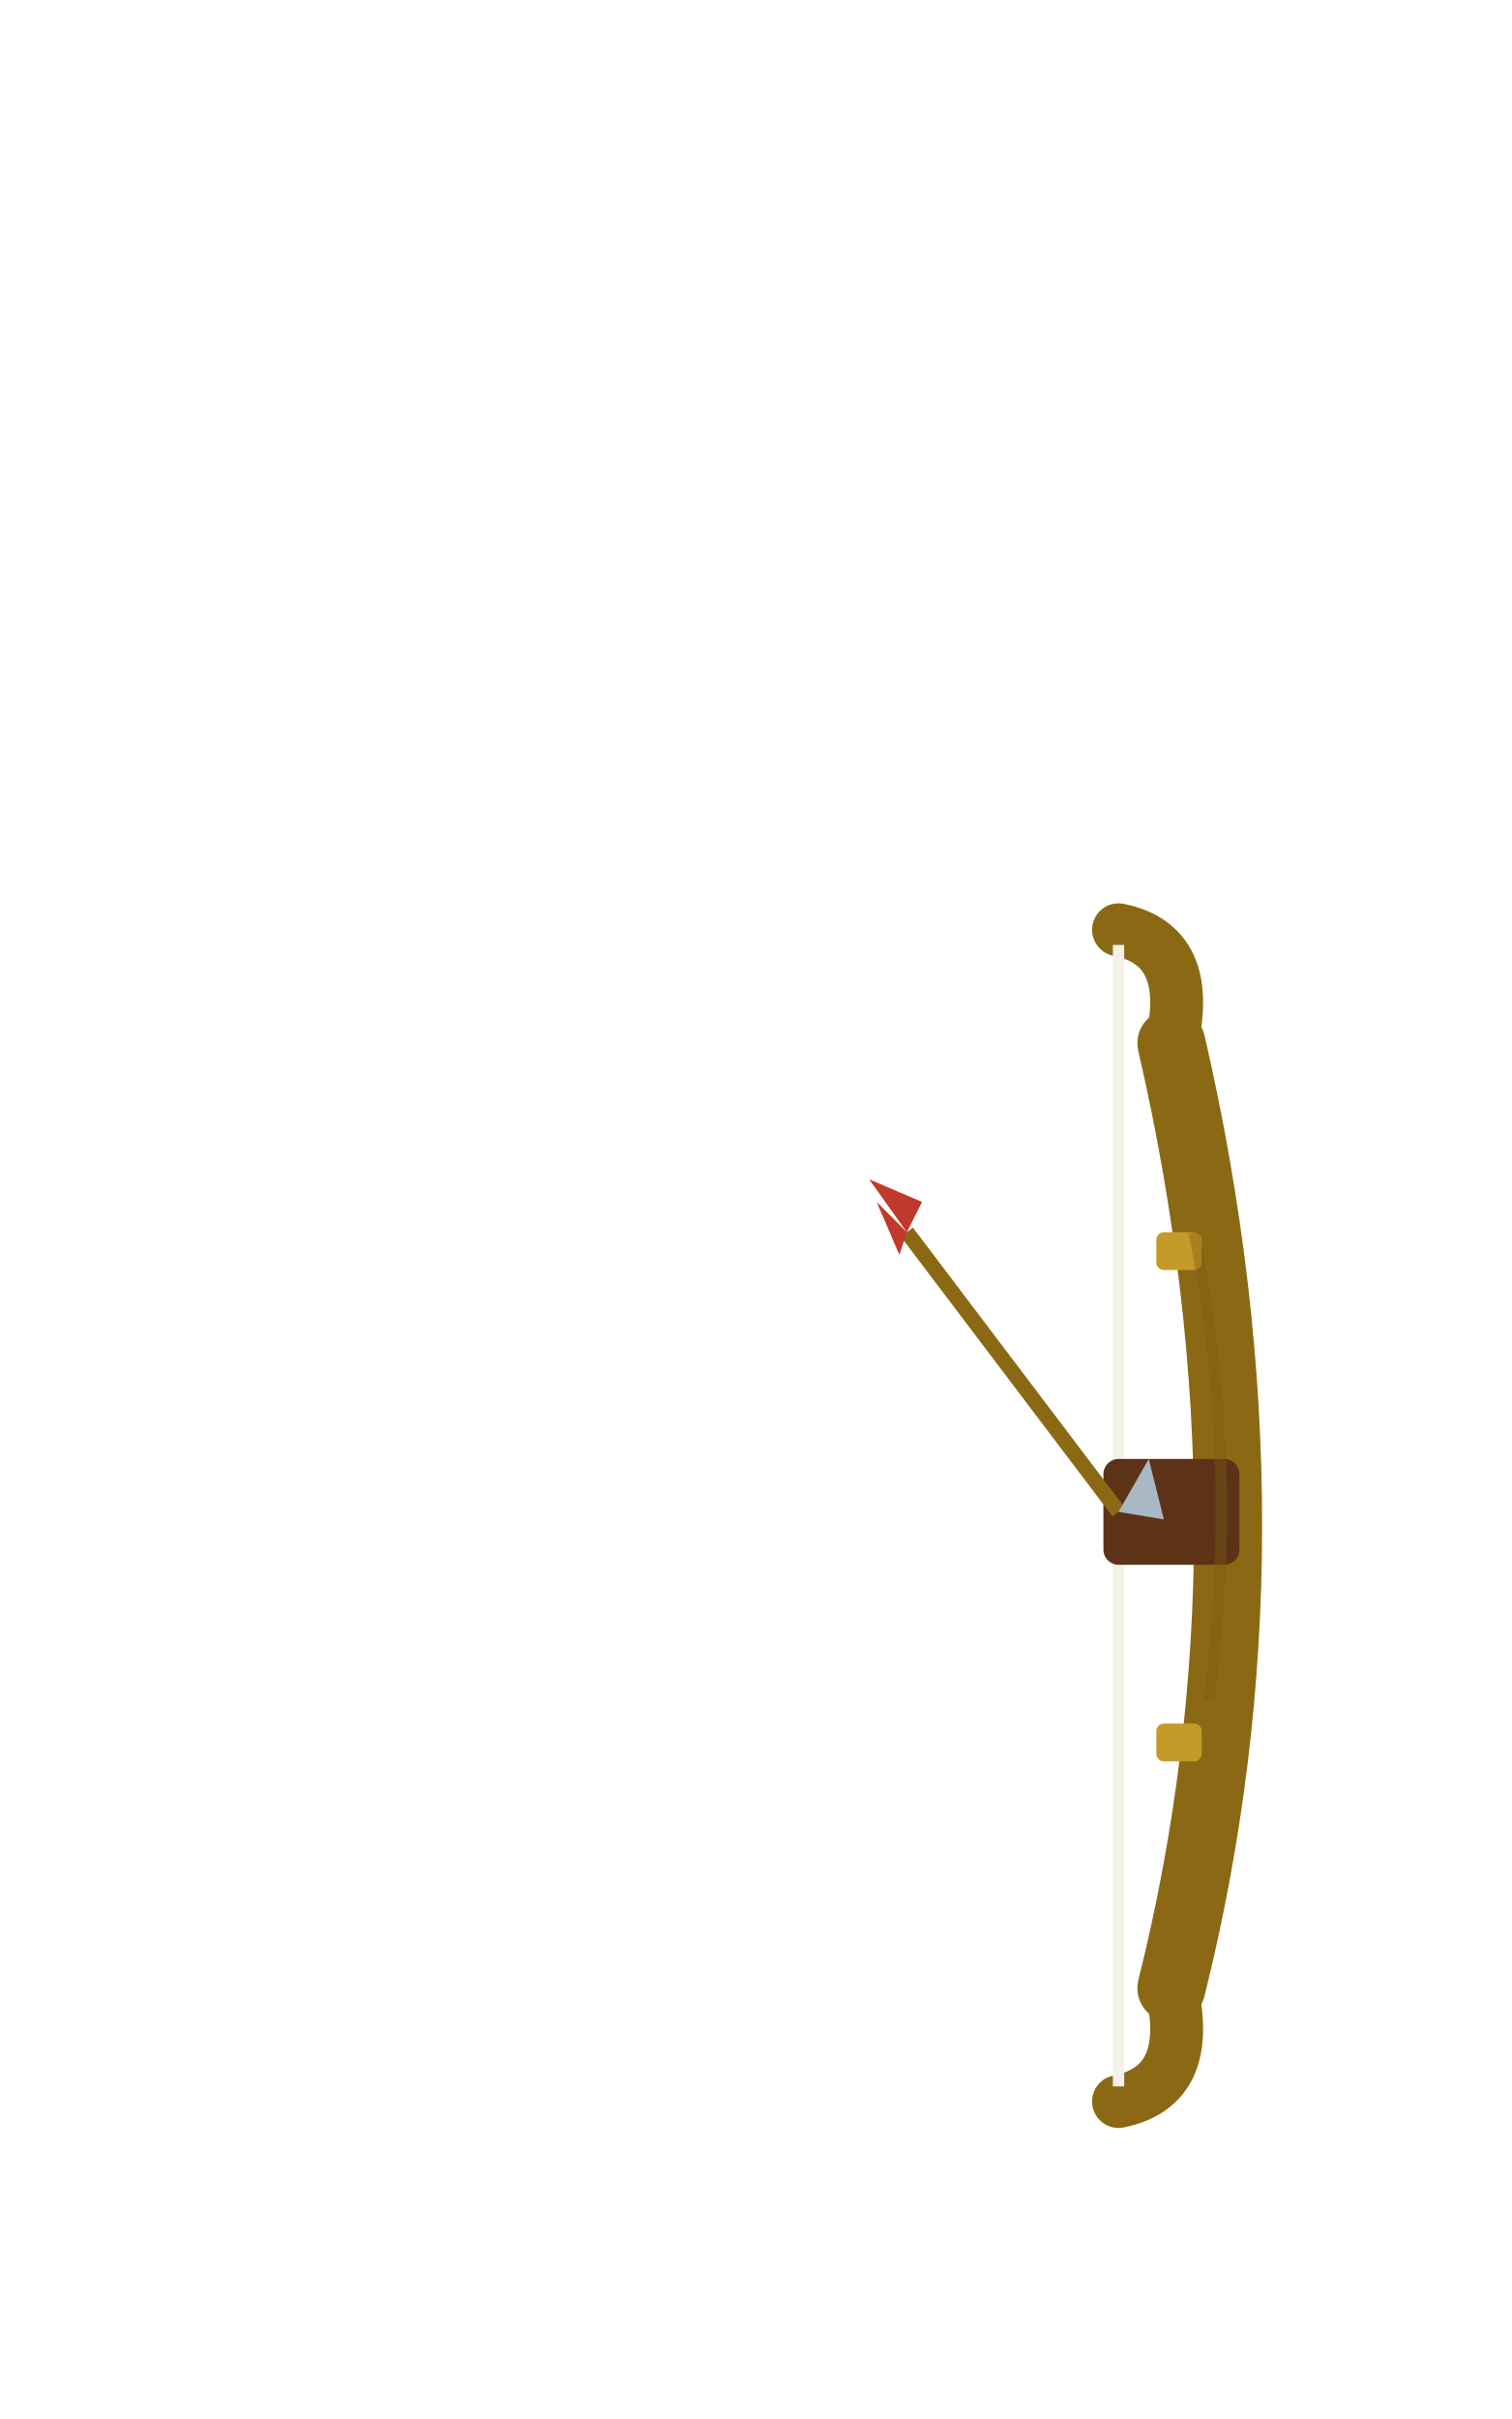
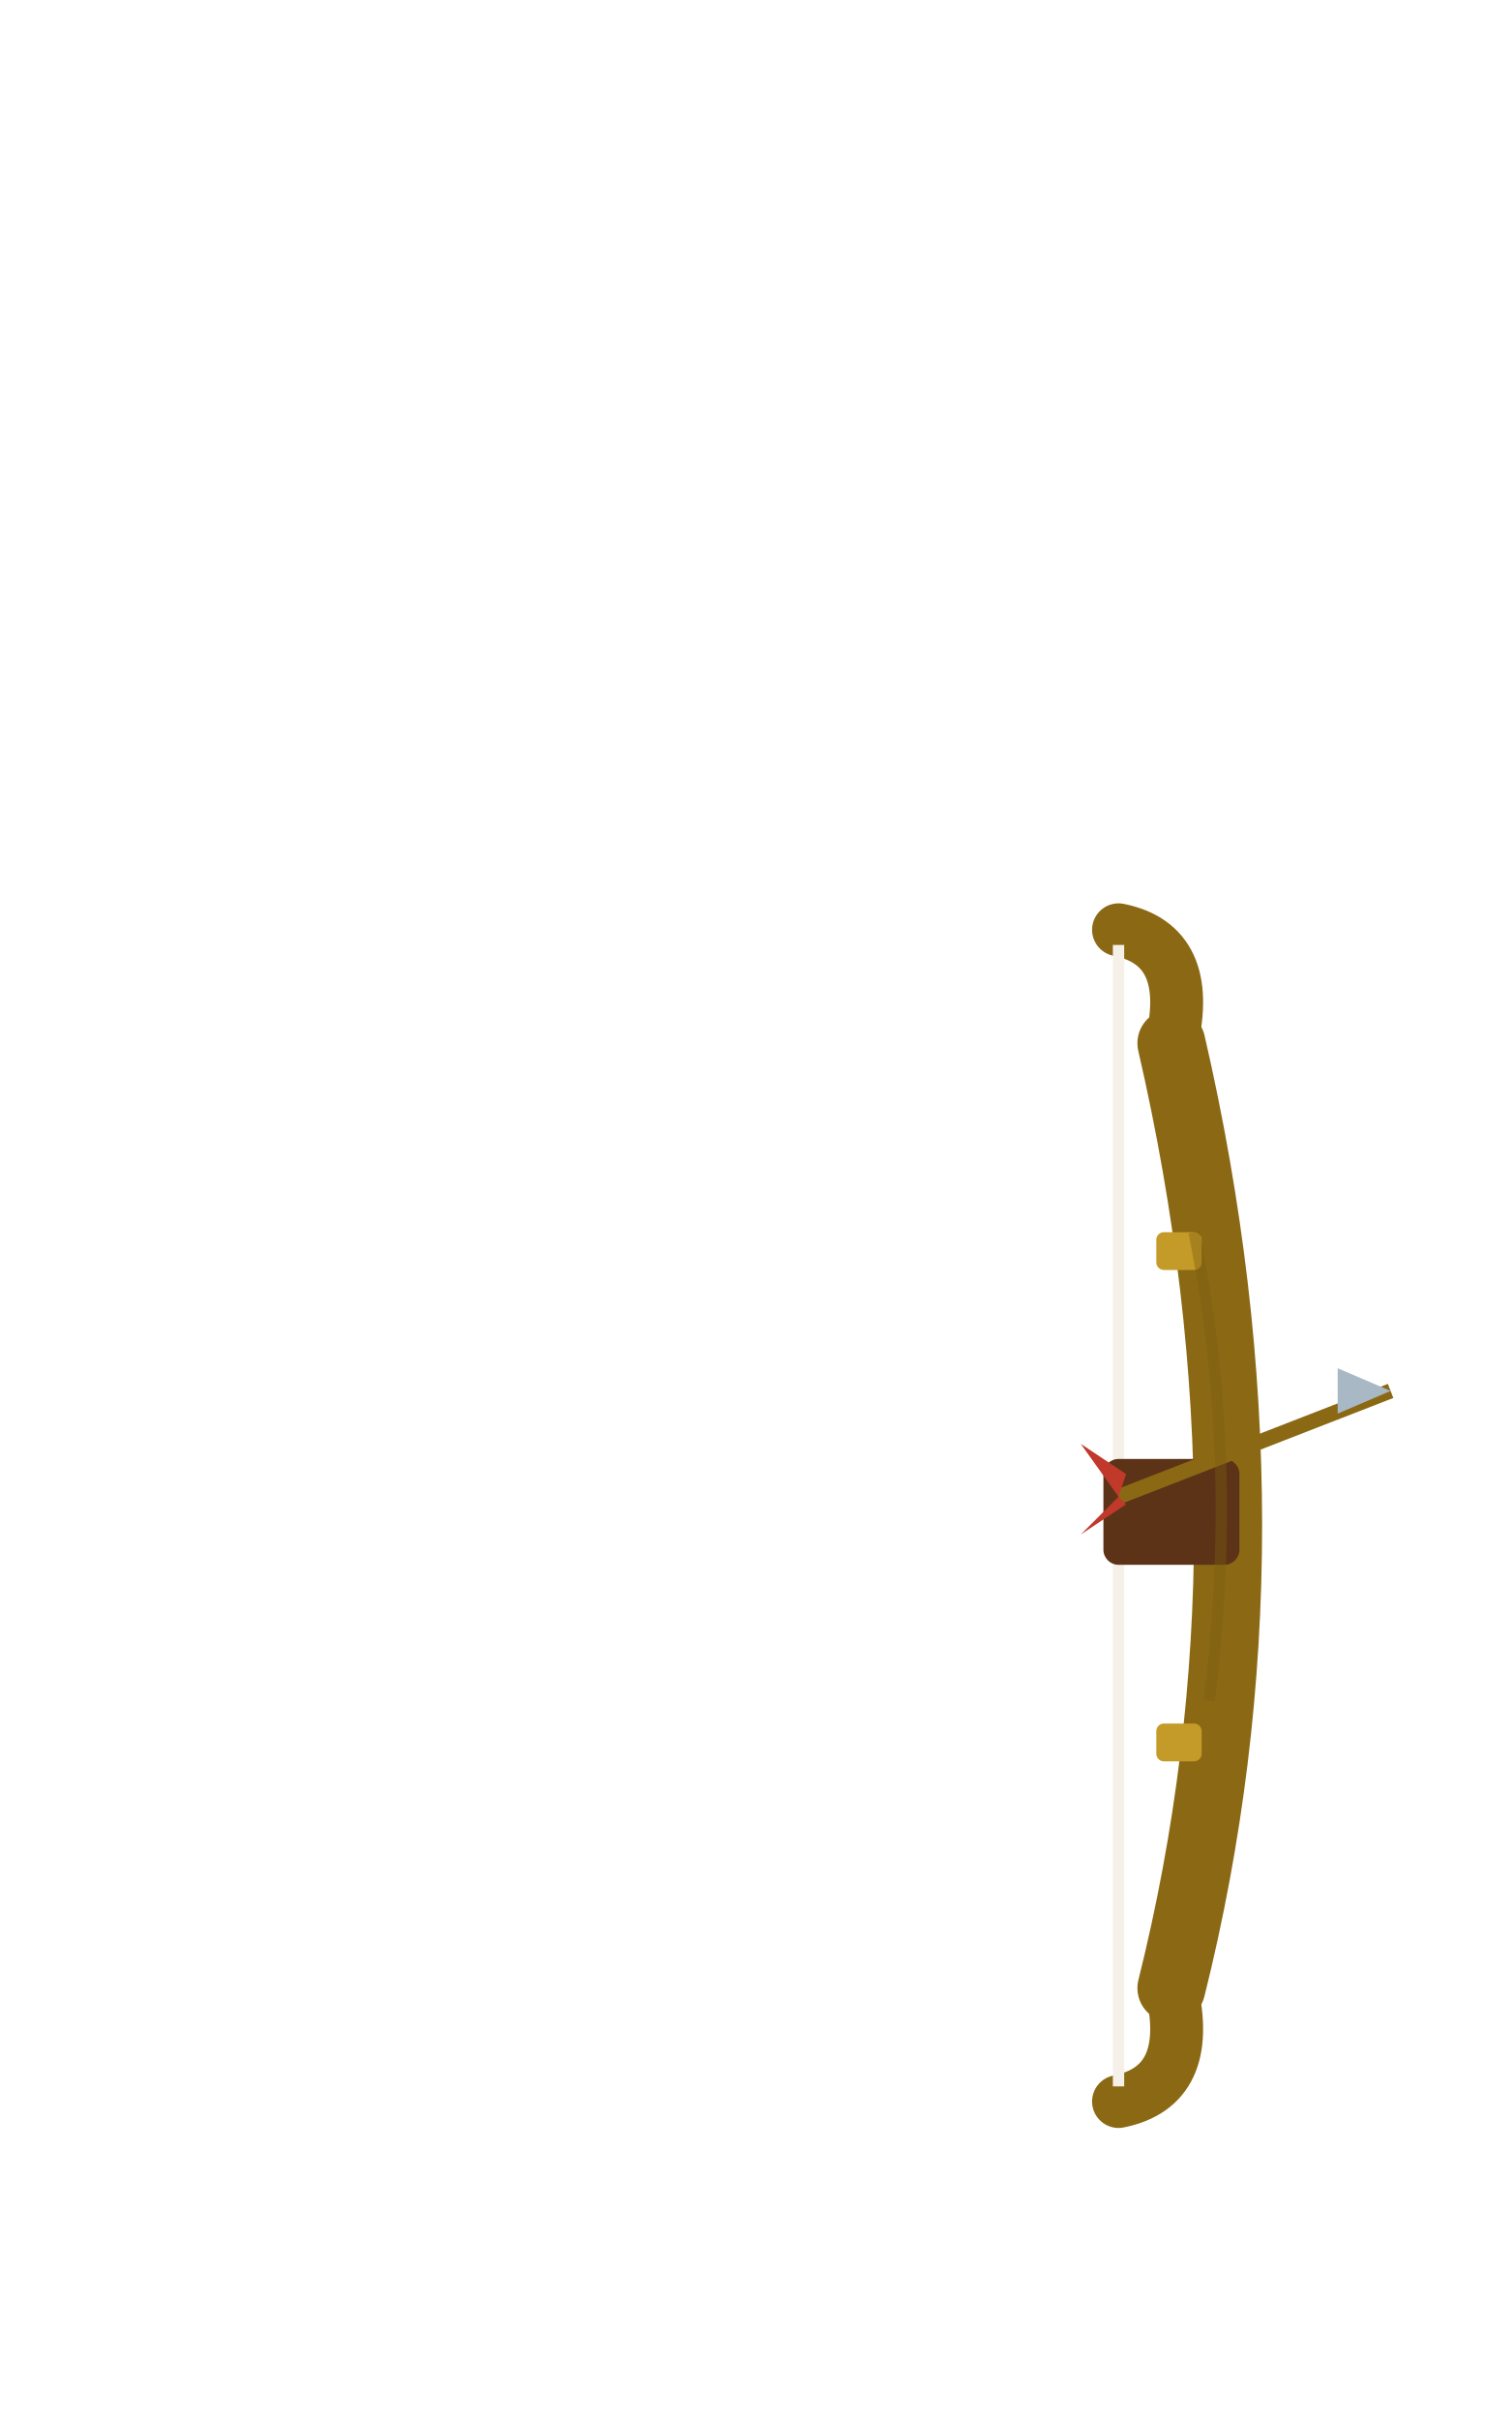
<svg xmlns="http://www.w3.org/2000/svg" viewBox="0 0 200 320" width="200" height="320">
  <g transform="translate(0,36)">
    <path d="M155 102 Q170 167 155 227" stroke="#8B6914" stroke-width="9" fill="none" stroke-linecap="round" />
    <path d="M155 102 Q158 89 148 87" stroke="#8B6914" stroke-width="7" fill="none" stroke-linecap="round" />
    <path d="M155 227 Q158 240 148 242" stroke="#8B6914" stroke-width="7" fill="none" stroke-linecap="round" />
    <line x1="148" y1="89" x2="148" y2="240" stroke="#F5F0E8" stroke-width="1.5" />
    <rect x="146" y="157" width="18" height="14" fill="#5C3317" rx="2" />
-     <line x1="148" y1="164" x2="120" y2="127" stroke="#8B6914" stroke-width="2" />
-     <path d="M120 127 L115 120 L122 123 M120 127 L116 123 L119 130" fill="#C0392B" />
-     <polygon points="148,164 152,157 154,165" fill="#A8B8C4" />
+     <line x1="148" y1="162" x2="184" y2="148" stroke="#8B6914" stroke-width="2" />
+     <path d="M148 162 L143 155 L149 159 M148 162 L143 167 L149 163" fill="#C0392B" />
+     <polygon points="184,148 177,145 177,151" fill="#A8B8C4" />
    <rect x="153" y="127" width="6" height="5" fill="#C49A28" rx="1" />
    <rect x="153" y="192" width="6" height="5" fill="#C49A28" rx="1" />
    <path d="M158 127 Q164 157 160 189" stroke="#7A5C10" stroke-width="1.5" fill="none" opacity="0.4" />
  </g>
</svg>
